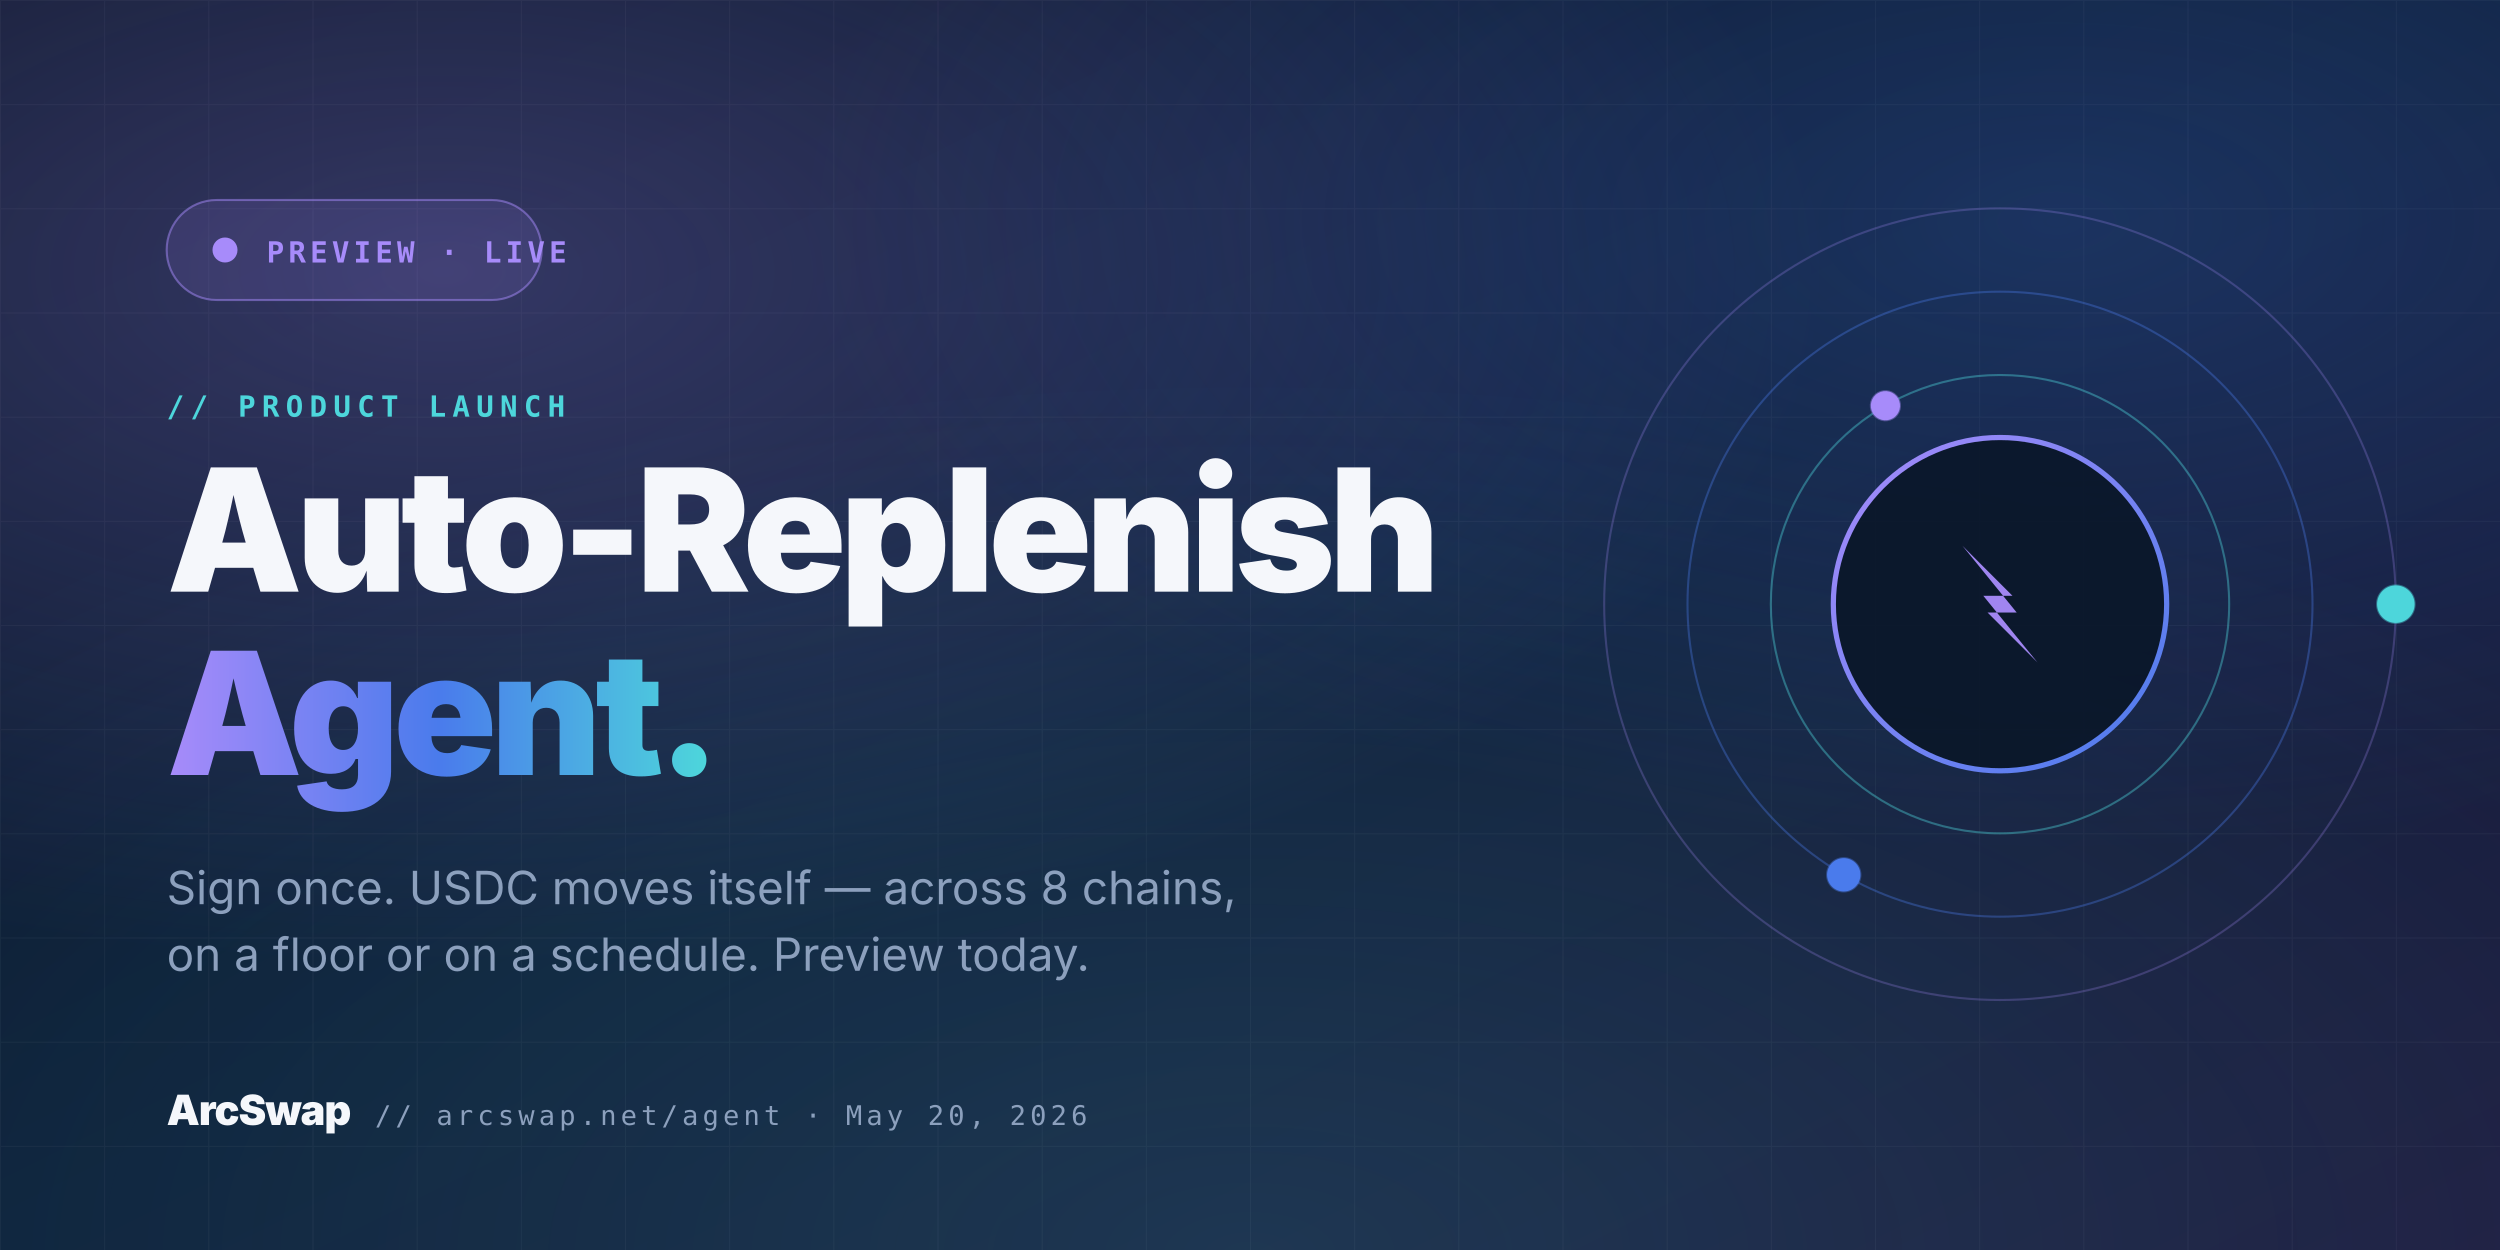
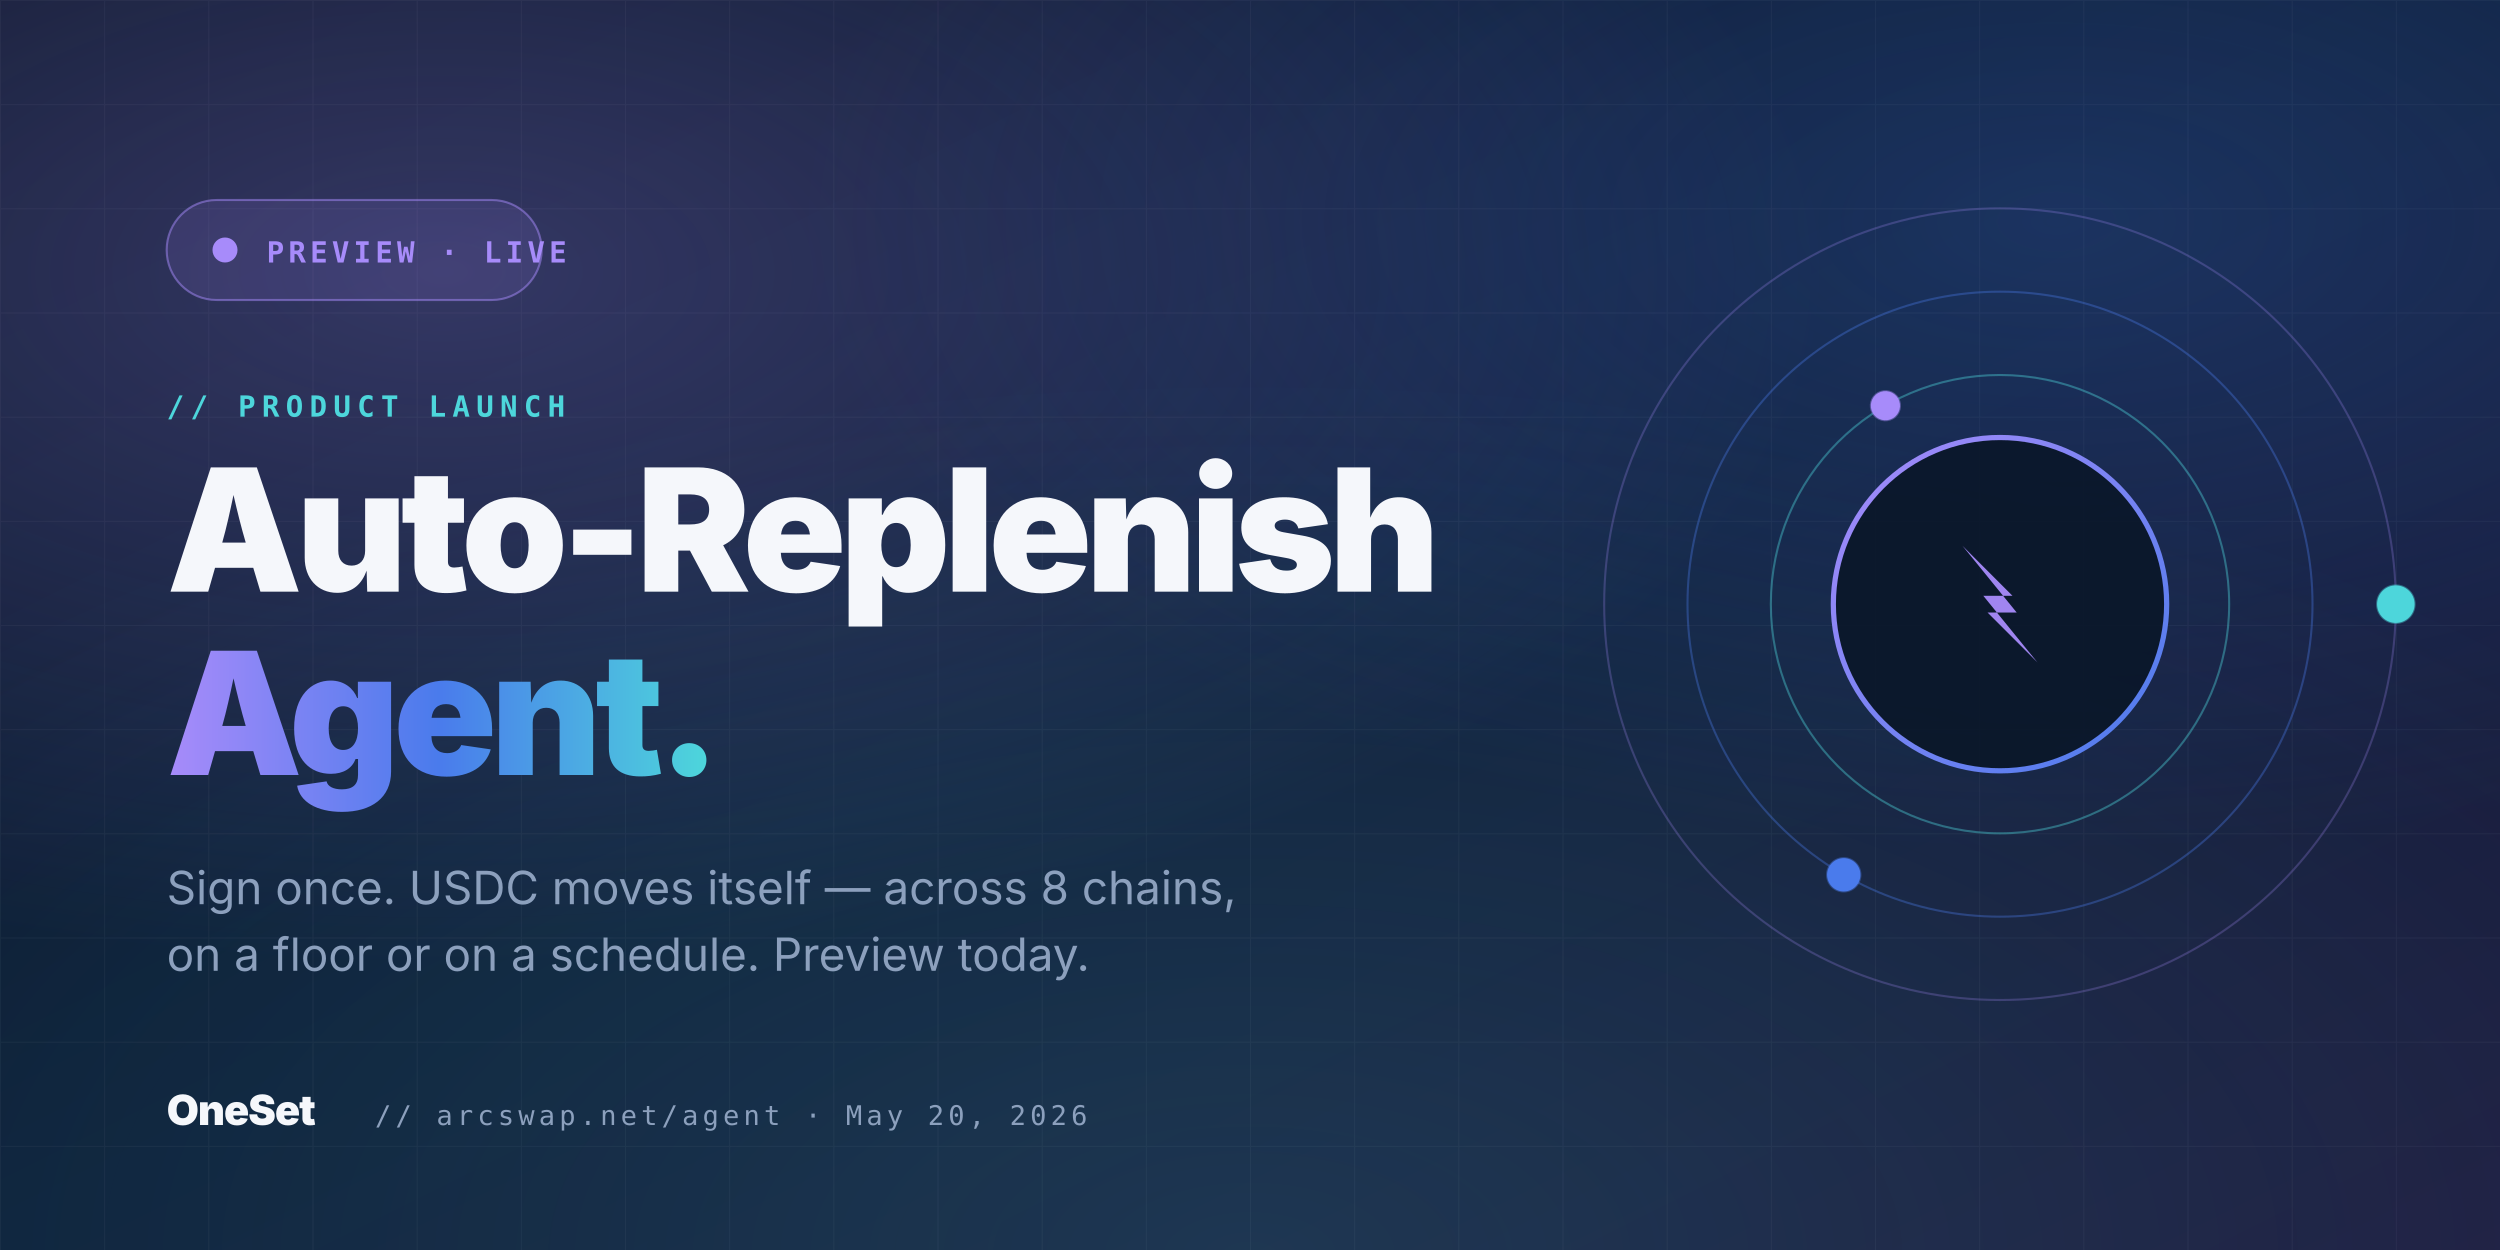
<svg xmlns="http://www.w3.org/2000/svg" viewBox="0 0 1200 600" width="1200" height="600">
  <defs>
    <linearGradient id="bg" x1="0" y1="0" x2="1" y2="1">
      <stop offset="0" stop-color="#0A1628" />
      <stop offset=".5" stop-color="#0E1F39" />
      <stop offset="1" stop-color="#1F1B3F" />
    </linearGradient>
    <linearGradient id="brand" x1="0" y1="0" x2="1" y2="0">
      <stop offset="0" stop-color="#A78BFA" />
      <stop offset=".5" stop-color="#4A7BEC" />
      <stop offset="1" stop-color="#4DD6DB" />
    </linearGradient>
    <linearGradient id="ring" x1="0" y1="0" x2="1" y2="1">
      <stop offset="0" stop-color="#A78BFA" />
      <stop offset="1" stop-color="#4A7BEC" />
    </linearGradient>
    <radialGradient id="orb1" cx=".18" cy=".22" r=".55">
      <stop offset="0" stop-color="#A78BFA" stop-opacity=".26" />
      <stop offset="1" stop-color="#A78BFA" stop-opacity="0" />
    </radialGradient>
    <radialGradient id="orb2" cx=".82" cy=".18" r=".5">
      <stop offset="0" stop-color="#4A7BEC" stop-opacity=".22" />
      <stop offset="1" stop-color="#4A7BEC" stop-opacity="0" />
    </radialGradient>
    <radialGradient id="orb3" cx=".5" cy="1" r=".7">
      <stop offset="0" stop-color="#4DD6DB" stop-opacity=".14" />
      <stop offset="1" stop-color="#4DD6DB" stop-opacity="0" />
    </radialGradient>
    <pattern id="grid" width="50" height="50" patternUnits="userSpaceOnUse">
      <path d="M 50 0 L 0 0 0 50" fill="none" stroke="rgba(255,255,255,0.04)" stroke-width="1" />
    </pattern>
  </defs>
  <rect width="1200" height="600" fill="url(#bg)" />
  <rect width="1200" height="600" fill="url(#grid)" />
  <rect width="1200" height="600" fill="url(#orb1)" />
  <rect width="1200" height="600" fill="url(#orb2)" />
  <rect width="1200" height="600" fill="url(#orb3)" />
  <g transform="translate(80 96)">
    <rect width="180" height="48" rx="24" fill="rgba(167,139,250,0.12)" stroke="rgba(167,139,250,0.50)" />
    <circle cx="28" cy="24" r="6" fill="#A78BFA">
      <animate attributeName="opacity" values="1;.35;1" dur="1.6s" repeatCount="indefinite" />
    </circle>
    <text x="48" y="30" font-family="DM Mono, monospace" font-size="14" font-weight="700" fill="#A78BFA" letter-spacing="2">PREVIEW · LIVE</text>
  </g>
  <g transform="translate(80 200)">
    <text x="0" y="0" font-family="DM Mono, monospace" font-size="14" font-weight="600" fill="#4DD6DB" letter-spacing="3">// PRODUCT LAUNCH</text>
    <text x="0" y="84" font-family="Inter, sans-serif" font-size="82" font-weight="900" fill="#F5F7FB" letter-spacing="-3">Auto-Replenish</text>
    <text x="0" y="172" font-family="Inter, sans-serif" font-size="82" font-weight="900" fill="url(#brand)" letter-spacing="-3">Agent.</text>
    <text x="0" y="234" font-family="Inter, sans-serif" font-size="22" font-weight="400" fill="#8CA0BD">Sign once. USDC moves itself — across 8 chains,</text>
    <text x="0" y="266" font-family="Inter, sans-serif" font-size="22" font-weight="400" fill="#8CA0BD">on a floor or on a schedule. Preview today.</text>
  </g>
  <g transform="translate(960 290)">
    <circle r="190" fill="none" stroke="#A78BFA" stroke-width="1" opacity=".25" />
    <circle r="150" fill="none" stroke="#4A7BEC" stroke-width="1" opacity=".35" />
    <circle r="110" fill="none" stroke="#4DD6DB" stroke-width="1" opacity=".40" />
    <circle r="80" fill="rgba(10,22,40,0.88)" stroke="url(#ring)" stroke-width="2.5" />
    <path d="M -18 -28 L 6 -4 L -8 -4 L 18 28 L -6 4 L 8 4 Z" fill="#A78BFA" opacity=".95" />
    <g>
      <circle cx="190" cy="0" r="9" fill="#4DD6DB" />
      <circle cx="190" cy="0" r="9" fill="none" stroke="#4DD6DB" stroke-width="1" opacity=".4">
        <animate attributeName="r" values="9;18;9" dur="2.4s" repeatCount="indefinite" />
        <animate attributeName="opacity" values=".5;0;.5" dur="2.4s" repeatCount="indefinite" />
      </circle>
    </g>
    <g transform="rotate(120)">
      <circle cx="150" cy="0" r="8" fill="#4A7BEC" />
      <circle cx="150" cy="0" r="8" fill="none" stroke="#4A7BEC" stroke-width="1" opacity=".4">
        <animate attributeName="r" values="8;16;8" dur="2.8s" repeatCount="indefinite" />
        <animate attributeName="opacity" values=".5;0;.5" dur="2.8s" repeatCount="indefinite" />
      </circle>
    </g>
    <g transform="rotate(240)">
      <circle cx="110" cy="0" r="7" fill="#A78BFA" />
      <circle cx="110" cy="0" r="7" fill="none" stroke="#A78BFA" stroke-width="1" opacity=".4">
        <animate attributeName="r" values="7;14;7" dur="3.2s" repeatCount="indefinite" />
        <animate attributeName="opacity" values=".5;0;.5" dur="3.2s" repeatCount="indefinite" />
      </circle>
    </g>
  </g>
  <g transform="translate(80 540)">
-     <text x="0" y="0" font-family="Inter, sans-serif" font-size="20" font-weight="900" fill="#F5F7FB" letter-spacing="-.5">ArcSwap</text>
+     <text x="0" y="0" font-family="Inter, sans-serif" font-size="20" font-weight="900" fill="#F5F7FB" letter-spacing="-.5">OneSet</text>
    <text x="100" y="0" font-family="DM Mono, monospace" font-size="13" fill="#8CA0BD" letter-spacing="2">// arcswap.net/agent  ·  May 20, 2026</text>
  </g>
</svg>
